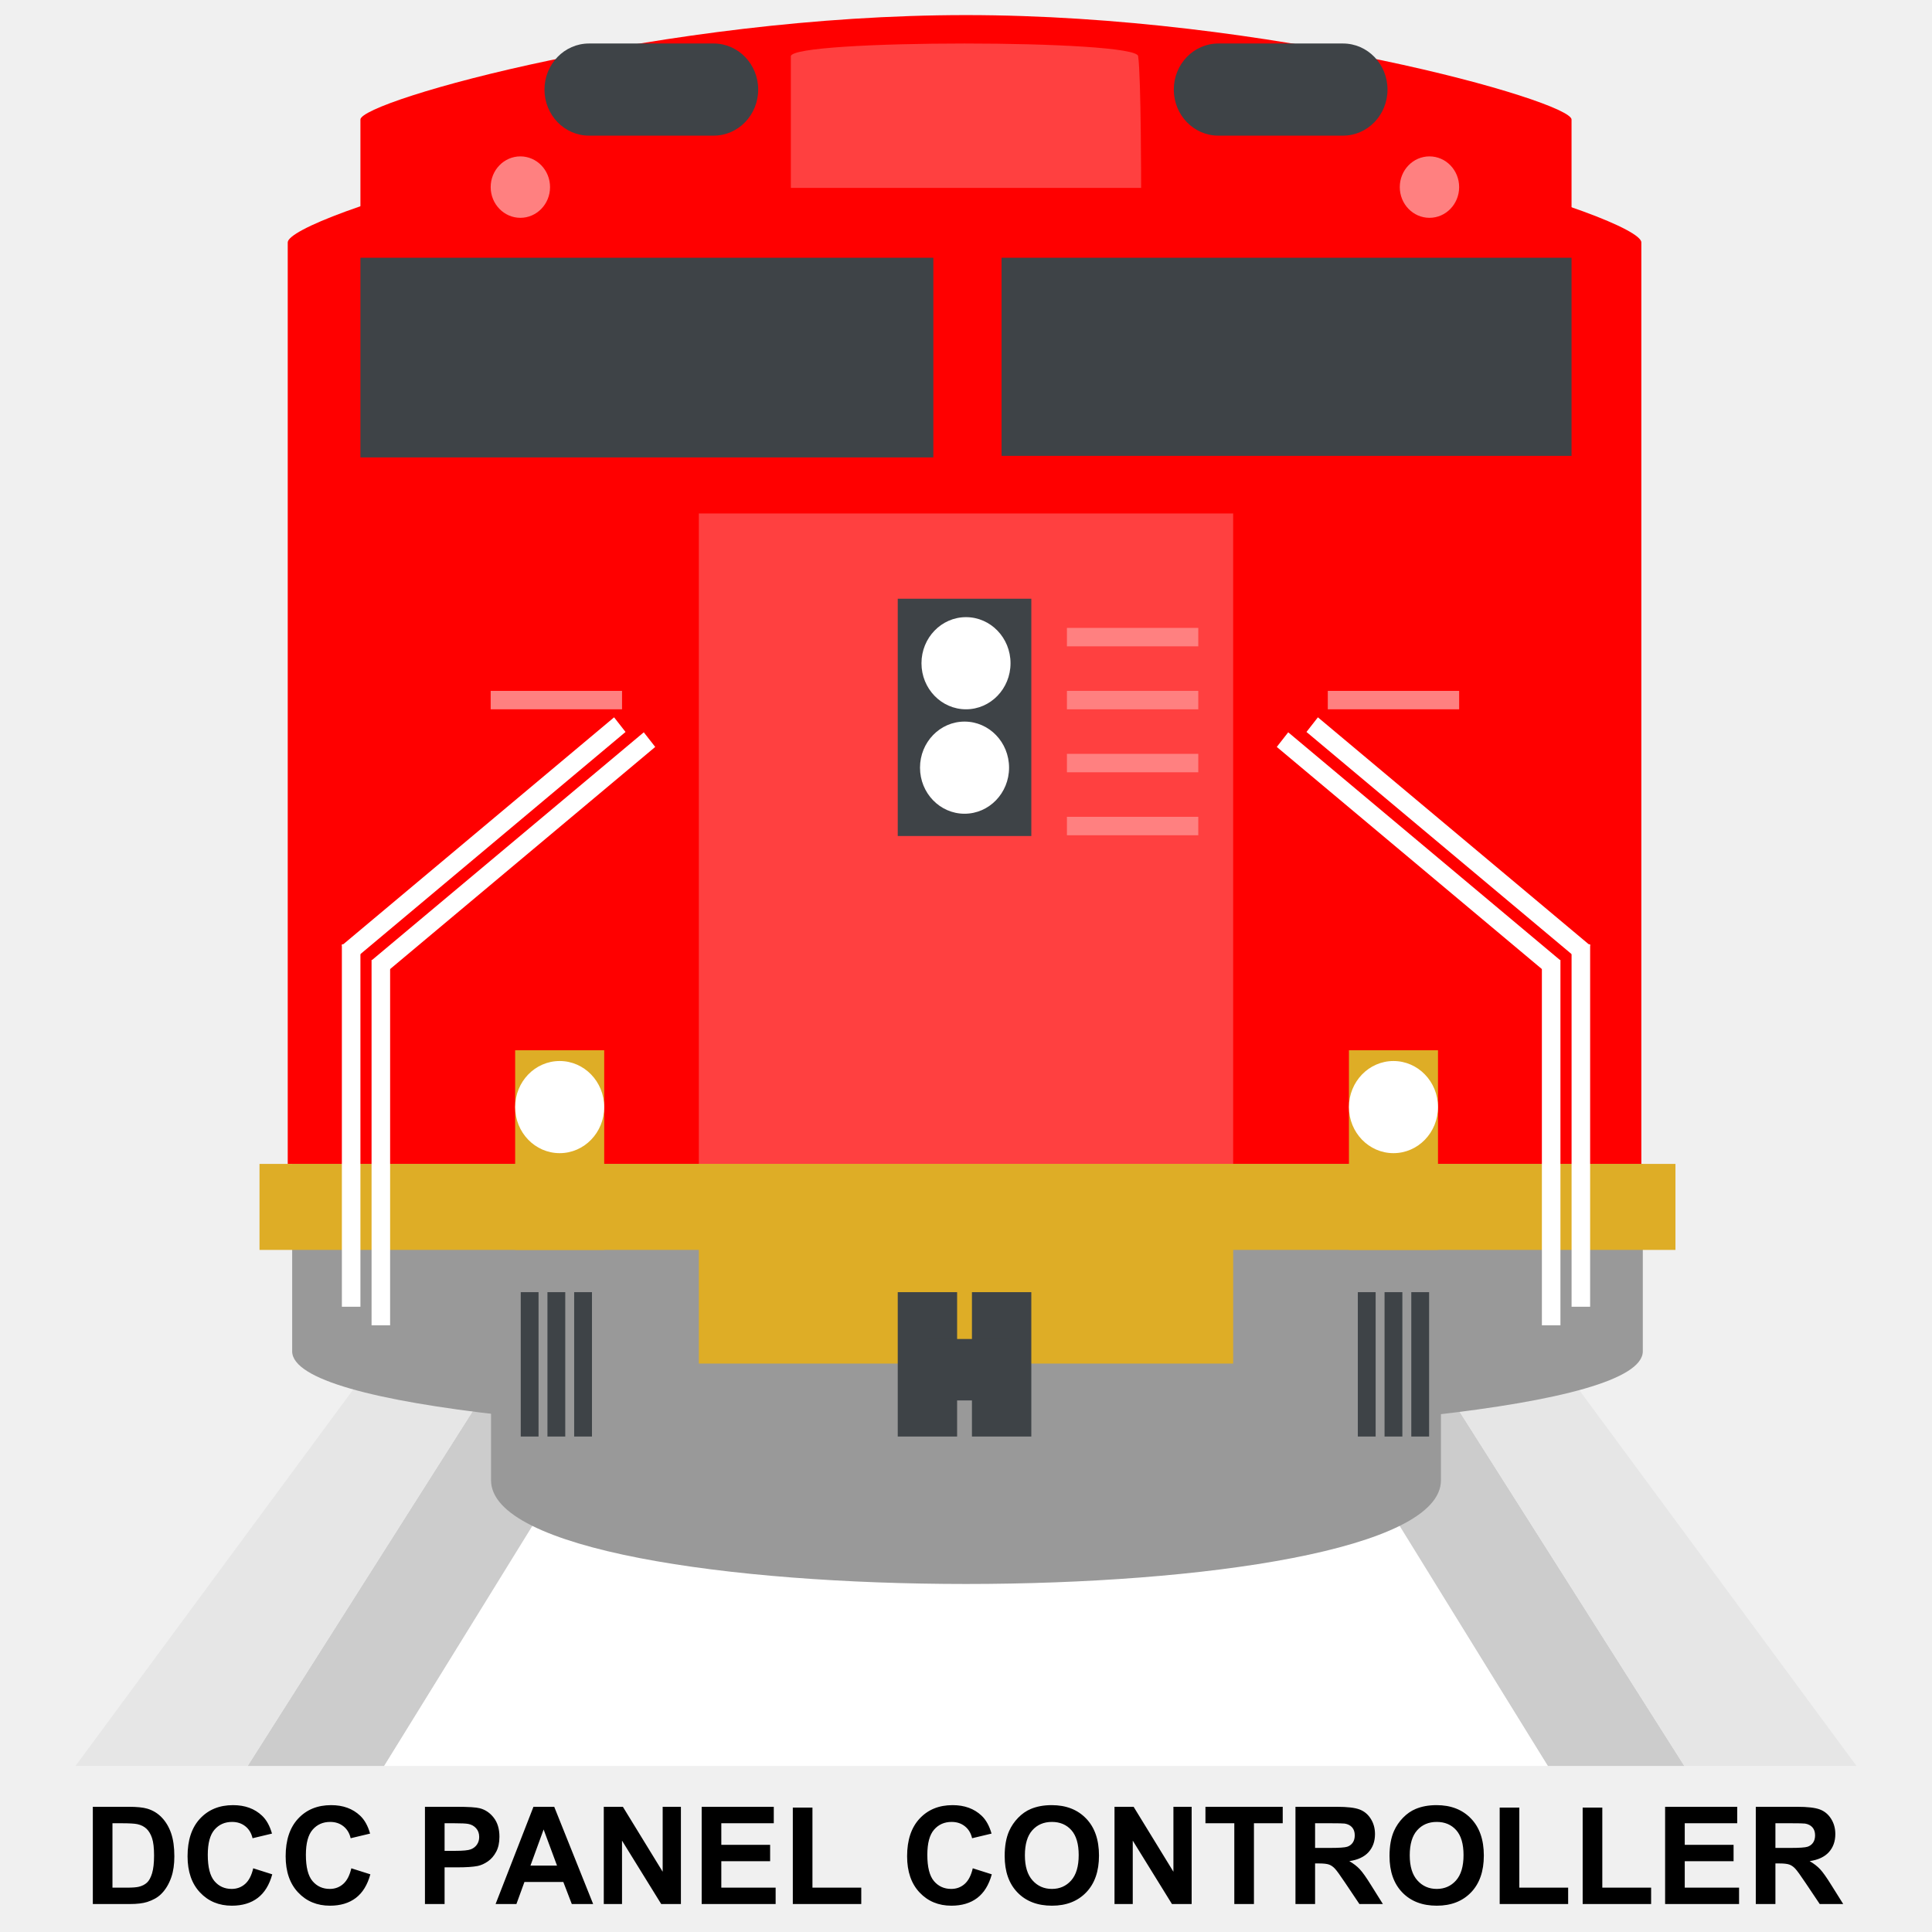
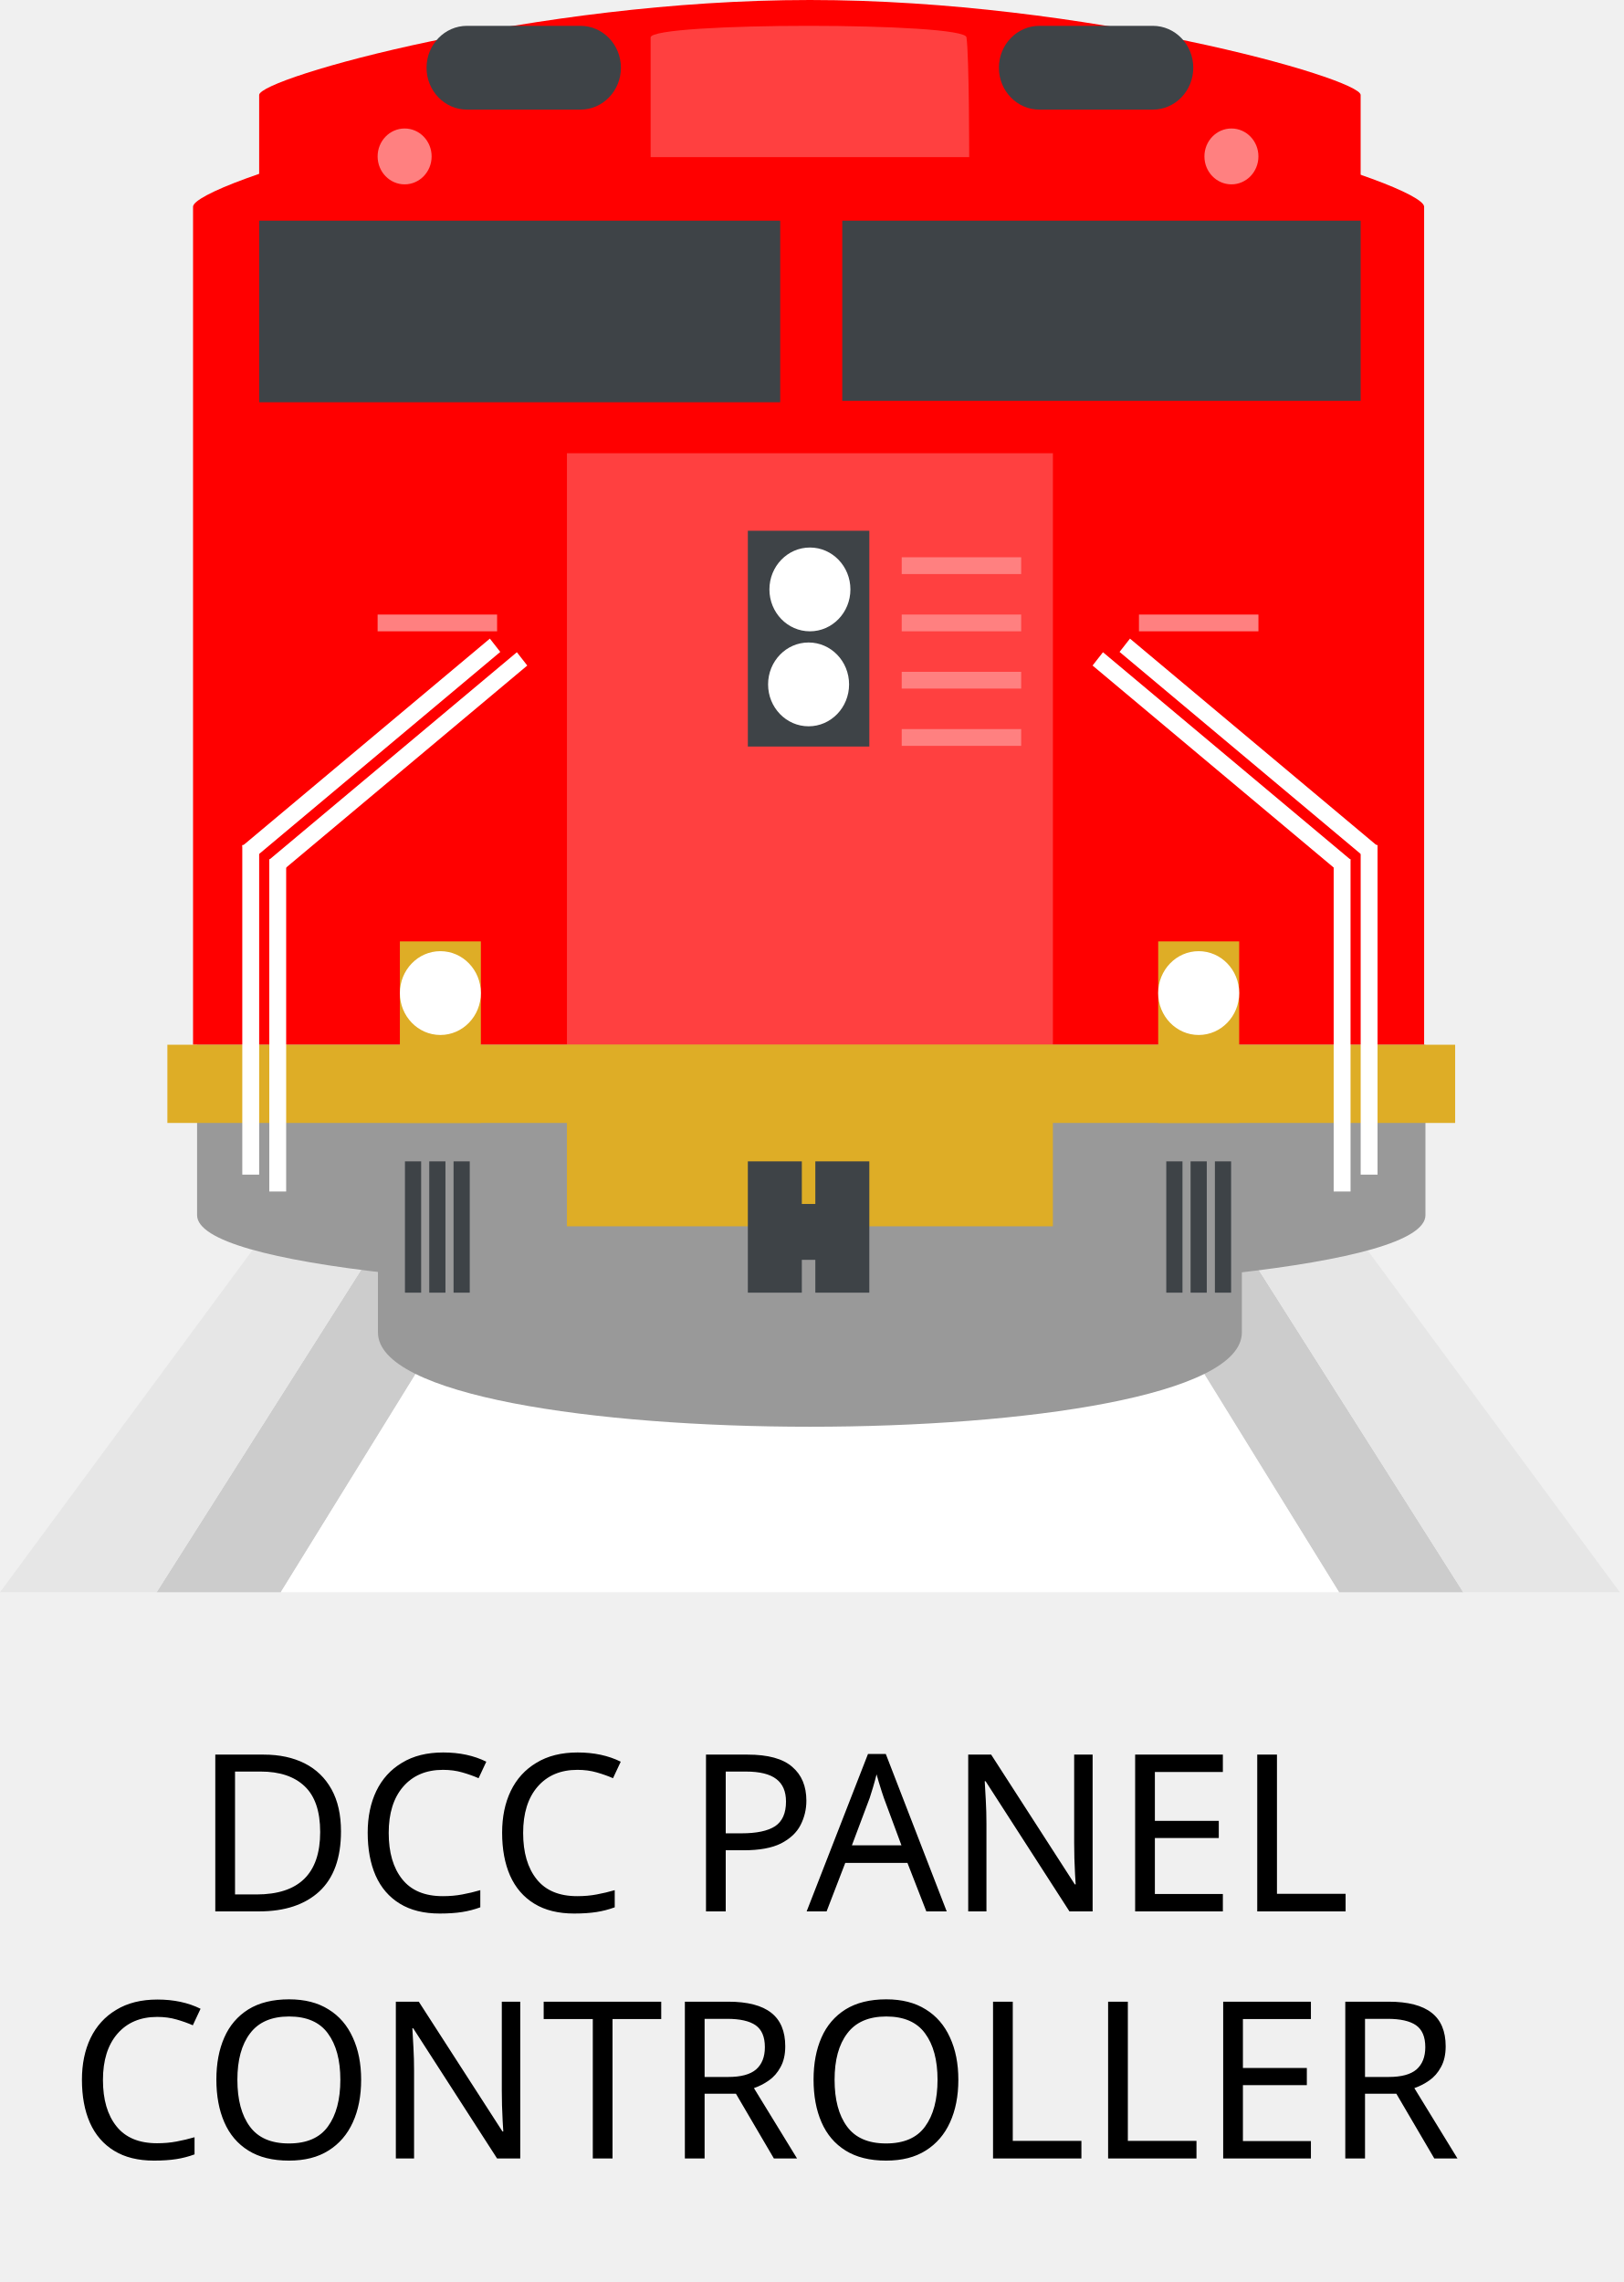
- <svg xmlns="http://www.w3.org/2000/svg" width="128" height="128" viewBox="0 0 128 128" fill="none">
-   <defs>
-     <clipPath id="clip_path_1">
-       <rect width="128" height="128" />
-     </clipPath>
-   </defs>
-   <g clip-path="url(#clip_path_1)">
-     <g transform="translate(5 1)">
-       <g>
-         <path d="M16.913 0L0 26.66L9.047 26.66L25.567 0L16.913 0Z" fill="#CCCCCC" transform="translate(11.407 89.34)" />
-         <path d="M28.32 0L19.667 0L0 26.66L11.407 26.66L28.32 0Z" fill="#E6E6E6" transform="translate(0 89.34)" />
-         <path d="M8.653 0L0 0L16.52 26.66L25.567 26.66L8.653 0Z" fill="#CCCCCC" transform="translate(81.027 89.34)" />
-         <path d="M0 0L16.913 26.66L28.32 26.66L8.653 0L0 0Z" fill="#E6E6E6" transform="translate(89.68 89.34)" />
-         <path d="M62.147 0L14.947 0L0 24.218L77.093 24.218L62.147 0Z" fill="#FFFFFF" transform="translate(20.453 91.782)" />
-         <path d="M80.24 55.354L0 55.354C0 55.354 0 6.919 0 6.919C0 5.698 20.06 0 40.12 0C60.18 0 80.24 5.698 80.24 6.919C80.24 6.919 80.24 55.354 80.24 55.354L80.24 55.354Z" fill="#FF0000" transform="translate(18.879 0)" />
-         <path d="M89.483 12.414C89.483 19.944 0 19.944 0 12.414C0 12.414 0 0 0 0L89.483 0L89.483 12.414C89.483 12.414 89.483 12.414 89.483 12.414Z" fill="#999999" transform="translate(14.357 76.112)" />
-         <path d="M62.933 15.263C62.933 24.421 0 24.421 0 15.263C0 15.263 0 0 0 0L62.933 0L62.933 15.263C62.933 15.263 62.933 15.263 62.933 15.263Z" fill="#999999" transform="translate(27.533 81.811)" />
-         <path d="M89.68 69.803L0 69.803C0 69.803 0 8.751 0 8.751C0 7.123 22.42 0 44.84 0C67.26 0 89.68 7.123 89.68 8.751C89.68 8.751 89.68 69.803 89.68 69.803L89.68 69.803Z" fill="#FF0000" transform="translate(14.063 6.309)" />
-         <g transform="translate(18.879 16.077)">
-           <rect width="37.957" height="13.228" fill="#3E4347" fill-rule="evenodd" />
-           <rect width="37.763" height="13.125" fill="#3E4347" fill-rule="evenodd" transform="translate(42.477 0)" />
-         </g>
-         <rect width="35.4" height="43.093" fill="#FF4040" fill-rule="evenodd" transform="translate(41.3 33.019)" />
-         <rect width="8.85" height="15.721" fill="#3E4347" fill-rule="evenodd" transform="translate(54.478 38.667)" />
-         <rect width="35.4" height="13.228" fill="#DEAD26" fill-rule="evenodd" transform="translate(41.3 76.112)" />
-         <rect width="3.933" height="9.565" fill="#3E4347" fill-rule="evenodd" transform="translate(54.478 84.609)" />
-         <rect width="3.933" height="9.565" fill="#3E4347" fill-rule="evenodd" transform="translate(59.394 84.609)" />
-         <rect width="93.81" height="5.698" fill="#DEAD26" fill-rule="evenodd" transform="translate(12.193 76.112)" />
-         <path d="M0 3.053C0 1.367 1.321 0 2.95 0C4.579 0 5.9 1.367 5.9 3.053C5.9 4.739 4.579 6.105 2.95 6.105C1.321 6.105 0 4.739 0 3.053Z" fill="#FFFFFF" fill-rule="evenodd" transform="translate(56.05 39.888)" />
-         <path d="M0 3.053C0 1.367 1.321 0 2.95 0C4.579 0 5.9 1.367 5.9 3.053C5.9 4.739 4.579 6.105 2.95 6.105C1.321 6.105 0 4.739 0 3.053Z" fill="#FFFFFF" fill-rule="evenodd" transform="translate(55.953 46.807)" />
-         <path d="M23.207 9.565L0 9.565C0 9.565 0 0.847 0 0.847C0 -0.282 23.01 -0.282 23.01 0.847C23.207 2.202 23.207 9.565 23.207 9.565C23.207 9.565 23.207 9.565 23.207 9.565Z" fill="#FF4040" transform="translate(47.396 1.882)" />
-         <path d="M0 2.035C0 0.911 0.881 0 1.967 0C3.053 0 3.933 0.911 3.933 2.035C3.933 3.159 3.053 4.07 1.967 4.07C0.881 4.07 0 3.159 0 2.035Z" fill="#FF8080" fill-rule="evenodd" transform="translate(27.509 9.361)" />
-         <path d="M0 2.035C0 0.911 0.881 0 1.967 0C3.053 0 3.933 0.911 3.933 2.035C3.933 3.159 3.053 4.07 1.967 4.07C0.881 4.07 0 3.159 0 2.035Z" fill="#FF8080" fill-rule="evenodd" transform="translate(87.739 9.361)" />
-         <g transform="translate(29.5 84.609)">
-           <rect width="1.18" height="9.565" fill="#3E4347" fill-rule="evenodd" />
-           <rect width="1.18" height="9.565" fill="#3E4347" fill-rule="evenodd" transform="translate(1.77 0)" />
-           <rect width="1.18" height="9.565" fill="#3E4347" fill-rule="evenodd" transform="translate(3.54 0)" />
-         </g>
-         <g transform="translate(84.96 84.609)">
-           <rect width="1.18" height="9.565" fill="#3E4347" fill-rule="evenodd" />
-           <rect width="1.18" height="9.565" fill="#3E4347" fill-rule="evenodd" transform="translate(1.77 0)" />
-           <rect width="1.18" height="9.565" fill="#3E4347" fill-rule="evenodd" transform="translate(3.542 0)" />
-         </g>
-         <rect width="5.507" height="4.07" fill="#3E4347" fill-rule="evenodd" transform="translate(56.393 87.712)" />
-         <rect width="8.703" height="1.221" fill="#FF8080" fill-rule="evenodd" transform="translate(65.687 40.6)" />
-         <rect width="8.703" height="1.221" fill="#FF8080" fill-rule="evenodd" transform="translate(65.687 44.772)" />
-         <rect width="8.703" height="1.221" fill="#FF8080" fill-rule="evenodd" transform="translate(65.687 48.944)" />
-         <rect width="8.703" height="1.221" fill="#FF8080" fill-rule="evenodd" transform="translate(65.687 53.116)" />
-         <rect width="8.703" height="1.221" fill="#FF8080" fill-rule="evenodd" transform="translate(82.97 44.772)" />
-         <rect width="8.703" height="1.221" fill="#FF8080" fill-rule="evenodd" transform="translate(27.509 44.772)" />
-         <g transform="translate(72.767 1.882)">
-           <path d="M11.209 0C12.838 0 14.159 1.367 14.159 3.053C14.159 3.053 14.159 3.053 14.159 3.053C14.159 4.739 12.838 6.105 11.209 6.105C11.209 6.105 2.95 6.105 2.95 6.105C1.321 6.105 0 4.739 0 3.053C0 3.053 0 3.053 0 3.053C0 1.367 1.321 0 2.95 0C2.95 0 11.209 0 11.209 0Z" fill="#3E4347" />
-           <path d="M11.209 0C12.838 0 14.159 1.367 14.159 3.053C14.159 3.053 14.159 3.053 14.159 3.053C14.159 4.739 12.838 6.105 11.209 6.105C11.209 6.105 2.95 6.105 2.95 6.105C1.321 6.105 0 4.739 0 3.053C0 3.053 0 3.053 0 3.053C0 1.367 1.321 0 2.95 0C2.95 0 11.209 0 11.209 0Z" fill="none" stroke-width="0" stroke="#B1001C" stroke-linejoin="round" />
-         </g>
-         <g transform="translate(31.073 1.882)">
-           <path d="M11.209 0C12.838 0 14.159 1.367 14.159 3.053C14.159 3.053 14.159 3.053 14.159 3.053C14.159 4.739 12.838 6.105 11.209 6.105C11.209 6.105 2.95 6.105 2.95 6.105C1.321 6.105 0 4.739 0 3.053C0 3.053 0 3.053 0 3.053C0 1.367 1.321 0 2.95 0C2.95 0 11.209 0 11.209 0Z" fill="#3E4347" />
-           <path d="M11.209 0C12.838 0 14.159 1.367 14.159 3.053C14.159 3.053 14.159 3.053 14.159 3.053C14.159 4.739 12.838 6.105 11.209 6.105C11.209 6.105 2.95 6.105 2.95 6.105C1.321 6.105 0 4.739 0 3.053C0 3.053 0 3.053 0 3.053C0 1.367 1.321 0 2.95 0C2.95 0 11.209 0 11.209 0Z" fill="none" stroke-width="0" stroke="#B1001C" stroke-linejoin="round" />
-         </g>
-         <rect width="5.9" height="13.228" fill="#DEAD26" fill-rule="evenodd" transform="translate(84.371 68.583)" />
-         <path d="M0 3.053C0 1.367 1.321 0 2.95 0C4.579 0 5.9 1.367 5.9 3.053C5.9 4.739 4.579 6.105 2.95 6.105C1.321 6.105 0 4.739 0 3.053Z" fill="#FFFFFF" fill-rule="evenodd" transform="translate(84.371 69.295)" />
-         <rect width="5.9" height="13.228" fill="#DEAD26" fill-rule="evenodd" transform="translate(29.13 68.583)" />
-         <path d="M0 3.053C0 1.367 1.321 0 2.95 0C4.579 0 5.9 1.367 5.9 3.053C5.9 4.739 4.579 6.105 2.95 6.105C1.321 6.105 0 4.739 0 3.053Z" fill="#FFFFFF" fill-rule="evenodd" transform="translate(29.13 69.295)" />
-         <g transform="translate(17.65 46.525)">
-           <rect width="1.229" height="24.014" fill="#FFFFFF" fill-rule="evenodd" transform="translate(0 15.036)" />
-           <rect width="1.229" height="24.199" fill="#FFFFFF" fill-rule="evenodd" transform="translate(1.967 16.081)" />
-           <path d="M0 15.113L18.035 0L18.793 0.969L0.758 16.081L0 15.113Z" fill="#FFFFFF" />
-           <path d="M0 15.113L18.035 0L18.793 0.969L0.758 16.081L0 15.113Z" fill="#FFFFFF" transform="translate(1.967 0.992)" />
-         </g>
-         <g transform="translate(79.59 46.525)">
-           <rect width="1.229" height="24.014" fill="#FFFFFF" fill-rule="evenodd" transform="translate(19.531 15.036)" />
-           <rect width="1.229" height="24.199" fill="#FFFFFF" fill-rule="evenodd" transform="translate(17.564 16.081)" />
-           <path d="M18.793 15.113L0.758 0L0 0.969L18.035 16.081L18.793 15.113Z" fill="#FFFFFF" transform="translate(1.967 0)" />
-           <path d="M18.793 15.113L0.758 0L0 0.969L18.035 16.081L18.793 15.113Z" fill="#FFFFFF" transform="translate(0 0.992)" />
+ <svg xmlns="http://www.w3.org/2000/svg" version="1.1" viewBox="28.5 29.5 118.272 166.25" width="118.272" height="166.25">
+   <defs />
+   <g id="Canvas_1" fill-opacity="1" stroke-dasharray="none" stroke-opacity="1" stroke="none" fill="none">
+     <g id="Canvas_1_Layer_1">
+       <g id="Group_68">
+         <g id="Group_69">
+           <g id="Graphic_127">
+             <path d="M 56.82 118.84 L 39.907 145.5 L 48.954 145.5 L 65.474 118.84 Z" fill="#ccc" />
+           </g>
+           <g id="Graphic_126">
+             <path d="M 56.82 118.84 L 48.167 118.84 L 28.5 145.5 L 39.907 145.5 Z" fill="#e6e6e6" />
+           </g>
+           <g id="Graphic_125">
+             <path d="M 118.18 118.84 L 109.527 118.84 L 126.047 145.5 L 135.094 145.5 Z" fill="#ccc" />
+           </g>
+           <g id="Graphic_124">
+             <path d="M 118.18 118.84 L 135.093 145.5 L 146.5 145.5 L 126.833 118.84 Z" fill="#e6e6e6" />
+           </g>
+           <g id="Graphic_123">
+             <path d="M 111.1 121.282 L 63.9 121.282 L 48.953 145.5 L 126.046 145.5 Z" fill="white" />
+           </g>
+           <g id="Graphic_122">
+             <path d="M 127.619 84.855 L 47.379 84.855 L 47.379 36.419 C 47.379 35.198 67.439 29.5 87.499 29.5 C 107.559 29.5 127.619 35.198 127.619 36.419 Z" fill="red" />
+           </g>
+           <g id="Graphic_121">
+             <path d="M 132.34 118.026 C 132.34 125.556 42.857 125.556 42.857 118.026 L 42.857 105.612 L 132.34 105.612 Z" fill="#999" />
+           </g>
+           <g id="Graphic_120">
+             <path d="M 118.966 126.574 C 118.966 135.732 56.033 135.732 56.033 126.574 L 56.033 111.311 L 118.966 111.311 Z" fill="#999" />
+           </g>
+           <g id="Graphic_119">
+             <path d="M 132.243 105.613 L 42.563 105.613 L 42.563 44.56 C 42.563 42.932 64.983 35.809 87.403 35.809 C 109.823 35.809 132.243 42.932 132.243 44.56 Z" fill="red" />
+           </g>
+           <g id="Group_116">
+             <g id="Graphic_118">
+               <rect x="47.379" y="45.577" width="37.957" height="13.228" fill="#3e4347" />
+             </g>
+             <g id="Graphic_117">
+               <rect x="89.856" y="45.577" width="37.763" height="13.125" fill="#3e4347" />
+             </g>
+           </g>
+           <g id="Graphic_115">
+             <rect x="69.8" y="62.519" width="35.4" height="43.093" fill="#ff4040" />
+           </g>
+           <g id="Graphic_114">
+             <rect x="82.978" y="68.167" width="8.85" height="15.721" fill="#3e4347" />
+           </g>
+           <g id="Graphic_113">
+             <rect x="69.8" y="105.612" width="35.4" height="13.228" fill="#dead26" />
+           </g>
+           <g id="Graphic_112">
+             <rect x="82.978" y="114.109" width="3.933" height="9.565" fill="#3e4347" />
+           </g>
+           <g id="Graphic_111">
+             <rect x="87.894" y="114.109" width="3.933" height="9.565" fill="#3e4347" />
+           </g>
+           <g id="Graphic_110">
+             <rect x="40.693" y="105.612" width="93.81" height="5.698" fill="#dead26" />
+           </g>
+           <g id="Graphic_109">
+             <path d="M 84.55 72.441 C 84.55 70.755 85.871 69.388 87.5 69.388 C 89.129 69.388 90.45 70.755 90.45 72.441 C 90.45 74.127 89.129 75.493 87.5 75.493 C 85.871 75.493 84.55 74.127 84.55 72.441 Z" fill="white" />
+           </g>
+           <g id="Graphic_108">
+             <ellipse cx="87.403" cy="79.36" rx="2.95" ry="3.053" fill="white" />
+           </g>
+           <g id="Graphic_107">
+             <path d="M 99.103 40.947 L 75.896 40.947 L 75.896 32.229 C 75.896 31.1 98.906 31.1 98.906 32.229 C 99.103 33.584 99.103 40.947 99.103 40.947 Z" fill="#ff4040" />
+           </g>
+           <g id="Graphic_106">
+             <path d="M 56.009 40.896 C 56.009 39.772 56.89 38.861 57.976 38.861 C 59.062 38.861 59.942 39.772 59.942 40.896 C 59.942 42.02 59.062 42.931 57.976 42.931 C 56.89 42.931 56.009 42.02 56.009 40.896 Z" fill="#ff8080" />
+           </g>
+           <g id="Graphic_105">
+             <path d="M 116.239 40.896 C 116.239 39.772 117.12 38.861 118.206 38.861 C 119.292 38.861 120.172 39.772 120.172 40.896 C 120.172 42.02 119.292 42.931 118.206 42.931 C 117.12 42.931 116.239 42.02 116.239 40.896 Z" fill="#ff8080" />
+           </g>
+           <g id="Group_101">
+             <g id="Graphic_104">
+               <rect x="58" y="114.109" width="1.18" height="9.565" fill="#3e4347" />
+             </g>
+             <g id="Graphic_103">
+               <rect x="59.77" y="114.109" width="1.18" height="9.565" fill="#3e4347" />
+             </g>
+             <g id="Graphic_102">
+               <rect x="61.54" y="114.109" width="1.18" height="9.565" fill="#3e4347" />
+             </g>
+           </g>
+           <g id="Group_97">
+             <g id="Graphic_100">
+               <rect x="113.46" y="114.109" width="1.18" height="9.565" fill="#3e4347" />
+             </g>
+             <g id="Graphic_99">
+               <rect x="115.23" y="114.109" width="1.18" height="9.565" fill="#3e4347" />
+             </g>
+             <g id="Graphic_98">
+               <rect x="117.002" y="114.109" width="1.18" height="9.565" fill="#3e4347" />
+             </g>
+           </g>
+           <g id="Graphic_96">
+             <rect x="84.893" y="117.212" width="5.507" height="4.07" fill="#3e4347" />
+           </g>
+           <g id="Graphic_95">
+             <rect x="94.187" y="70.1" width="8.703" height="1.221" fill="#ff8080" />
+           </g>
+           <g id="Graphic_94">
+             <rect x="94.187" y="74.272" width="8.703" height="1.221" fill="#ff8080" />
+           </g>
+           <g id="Graphic_93">
+             <rect x="94.187" y="78.444" width="8.703" height="1.221" fill="#ff8080" />
+           </g>
+           <g id="Graphic_92">
+             <rect x="94.187" y="82.616" width="8.703" height="1.221" fill="#ff8080" />
+           </g>
+           <g id="Graphic_91">
+             <rect x="111.47" y="74.272" width="8.703" height="1.221" fill="#ff8080" />
+           </g>
+           <g id="Graphic_90">
+             <rect x="56.009" y="74.272" width="8.703" height="1.221" fill="#ff8080" />
+           </g>
+           <g id="Group_87">
+             <g id="Graphic_89">
+               <path d="M 112.476 31.382 C 114.106 31.382 115.426 32.749 115.426 34.435 C 115.426 36.121 114.106 37.487 112.476 37.487 L 104.217 37.487 C 102.588 37.487 101.267 36.121 101.267 34.435 C 101.267 32.749 102.588 31.382 104.217 31.382 Z" fill="#3e4347" />
+             </g>
+             <g id="Graphic_88">
+               <path d="M 112.476 31.382 C 114.106 31.382 115.426 32.749 115.426 34.435 C 115.426 36.121 114.106 37.487 112.476 37.487 L 104.217 37.487 C 102.588 37.487 101.267 36.121 101.267 34.435 C 101.267 32.749 102.588 31.382 104.217 31.382 Z" stroke="#b1001c" stroke-linecap="butt" stroke-linejoin="round" stroke-width="0" />
+             </g>
+           </g>
+           <g id="Group_84">
+             <g id="Graphic_86">
+               <path d="M 70.782 31.382 C 72.412 31.382 73.732 32.749 73.732 34.435 C 73.732 36.121 72.412 37.487 70.782 37.487 L 62.523 37.487 C 60.894 37.487 59.573 36.121 59.573 34.435 C 59.573 32.749 60.894 31.382 62.523 31.382 Z" fill="#3e4347" />
+             </g>
+             <g id="Graphic_85">
+               <path d="M 70.782 31.382 C 72.412 31.382 73.732 32.749 73.732 34.435 C 73.732 36.121 72.412 37.487 70.782 37.487 L 62.523 37.487 C 60.894 37.487 59.573 36.121 59.573 34.435 C 59.573 32.749 60.894 31.382 62.523 31.382 Z" stroke="#b1001c" stroke-linecap="butt" stroke-linejoin="round" stroke-width="0" />
+             </g>
+           </g>
+           <g id="Graphic_83">
+             <rect x="112.871" y="98.083" width="5.9" height="13.228" fill="#dead26" />
+           </g>
+           <g id="Graphic_82">
+             <ellipse cx="115.821" cy="101.848" rx="2.95" ry="3.053" fill="white" />
+           </g>
+           <g id="Graphic_81">
+             <rect x="57.63" y="98.083" width="5.9" height="13.228" fill="#dead26" />
+           </g>
+           <g id="Graphic_80">
+             <ellipse cx="60.58" cy="101.848" rx="2.95" ry="3.053" fill="white" />
+           </g>
+           <g id="Group_75">
+             <g id="Graphic_79">
+               <rect x="46.15" y="91.061" width="1.229" height="24.014" fill="white" />
+             </g>
+             <g id="Graphic_78">
+               <rect x="48.117" y="92.106" width="1.229" height="24.199" fill="white" />
+             </g>
+             <g id="Graphic_77">
+               <path d="M 46.15 91.138 L 64.185 76.025 L 64.943 76.994 L 46.908 92.106 Z" fill="white" />
+             </g>
+             <g id="Graphic_76">
+               <path d="M 48.117 92.13 L 66.152 77.017 L 66.91 77.986 L 48.875 93.098 Z" fill="white" />
+             </g>
+           </g>
+           <g id="Group_70">
+             <g id="Graphic_74">
+               <rect x="127.621" y="91.061" width="1.229" height="24.014" fill="white" />
+             </g>
+             <g id="Graphic_73">
+               <rect x="125.654" y="92.106" width="1.229" height="24.199" fill="white" />
+             </g>
+             <g id="Graphic_72">
+               <path d="M 128.85 91.138 L 110.815 76.025 L 110.057 76.994 L 128.092 92.106 Z" fill="white" />
+             </g>
+             <g id="Graphic_71">
+               <path d="M 126.883 92.13 L 108.848 77.017 L 108.09 77.986 L 126.125 93.098 Z" fill="white" />
+             </g>
+           </g>
        </g>
      </g>
+       <g id="Graphic_128">
+         <text transform="translate(33.5 154.7502)" fill="black">
+           <tspan font-family="American Typewriter" font-size="16" fill="black" x="9.136" y="14" xml:space="preserve">DCC PANEL</tspan>
+           <tspan font-family="American Typewriter" font-size="16" fill="black" x="42632564e-20" y="32" xml:space="preserve">CONTROLLER</tspan>
+         </text>
+       </g>
    </g>
-     <path d="M0.65 1.705L3.028 1.705Q3.832 1.705 4.254 1.828Q4.821 1.995 5.225 2.421Q5.629 2.848 5.84 3.465Q6.051 4.083 6.051 4.988Q6.051 5.783 5.854 6.359Q5.612 7.062 5.164 7.497Q4.825 7.827 4.25 8.011Q3.819 8.147 3.098 8.147L0.65 8.147L0.65 1.705ZM1.951 2.795L1.951 7.062L2.922 7.062Q3.467 7.062 3.709 7Q4.025 6.921 4.234 6.732Q4.443 6.543 4.575 6.111Q4.707 5.678 4.707 4.931Q4.707 4.184 4.575 3.784Q4.443 3.384 4.206 3.16Q3.968 2.936 3.604 2.856Q3.331 2.795 2.536 2.795L1.951 2.795ZM11.276 5.779L12.538 6.179Q12.248 7.233 11.573 7.745Q10.898 8.257 9.861 8.257Q8.578 8.257 7.752 7.381Q6.926 6.504 6.926 4.983Q6.926 3.375 7.756 2.485Q8.587 1.595 9.94 1.595Q11.123 1.595 11.861 2.294Q12.3 2.707 12.52 3.48L11.232 3.788Q11.118 3.287 10.756 2.997Q10.393 2.707 9.875 2.707Q9.158 2.707 8.712 3.221Q8.266 3.735 8.266 4.887Q8.266 6.108 8.706 6.627Q9.145 7.146 9.848 7.146Q10.367 7.146 10.74 6.816Q11.114 6.486 11.276 5.779ZM17.776 5.779L19.037 6.179Q18.747 7.233 18.073 7.745Q17.398 8.257 16.361 8.257Q15.078 8.257 14.252 7.381Q13.425 6.504 13.425 4.983Q13.425 3.375 14.256 2.485Q15.086 1.595 16.44 1.595Q17.622 1.595 18.36 2.294Q18.8 2.707 19.02 3.48L17.732 3.788Q17.618 3.287 17.255 2.997Q16.893 2.707 16.374 2.707Q15.658 2.707 15.212 3.221Q14.766 3.735 14.766 4.887Q14.766 6.108 15.205 6.627Q15.645 7.146 16.348 7.146Q16.866 7.146 17.24 6.816Q17.613 6.486 17.776 5.779ZM22.654 8.147L22.654 1.705L24.741 1.705Q25.928 1.705 26.288 1.802Q26.842 1.947 27.215 2.432Q27.589 2.918 27.589 3.687Q27.589 4.28 27.373 4.685Q27.158 5.089 26.826 5.32Q26.495 5.55 26.152 5.625Q25.686 5.717 24.803 5.717L23.955 5.717L23.955 8.147L22.654 8.147ZM23.955 2.795L23.955 4.623L24.666 4.623Q25.436 4.623 25.695 4.522Q25.954 4.421 26.101 4.206Q26.248 3.99 26.248 3.705Q26.248 3.353 26.042 3.125Q25.835 2.896 25.519 2.839Q25.286 2.795 24.583 2.795L23.955 2.795ZM33.798 8.147L32.383 8.147L31.821 6.684L29.246 6.684L28.714 8.147L27.334 8.147L29.843 1.705L31.219 1.705L33.798 8.147ZM31.403 5.599L30.516 3.208L29.645 5.599L31.403 5.599ZM34.502 8.147L34.502 1.705L35.767 1.705L38.404 6.007L38.404 1.705L39.612 1.705L39.612 8.147L38.307 8.147L35.71 3.946L35.71 8.147L34.502 8.147ZM40.988 8.147L40.988 1.705L45.765 1.705L45.765 2.795L42.289 2.795L42.289 4.223L45.523 4.223L45.523 5.309L42.289 5.309L42.289 7.062L45.888 7.062L45.888 8.147L40.988 8.147ZM47.026 8.147L47.026 1.758L48.327 1.758L48.327 7.062L51.561 7.062L51.561 8.147L47.026 8.147ZM58.948 5.779L60.209 6.179Q59.919 7.233 59.245 7.745Q58.57 8.257 57.533 8.257Q56.25 8.257 55.424 7.381Q54.598 6.504 54.598 4.983Q54.598 3.375 55.428 2.485Q56.259 1.595 57.612 1.595Q58.794 1.595 59.533 2.294Q59.972 2.707 60.192 3.48L58.904 3.788Q58.79 3.287 58.428 2.997Q58.065 2.707 57.546 2.707Q56.83 2.707 56.384 3.221Q55.938 3.735 55.938 4.887Q55.938 6.108 56.377 6.627Q56.817 7.146 57.52 7.146Q58.039 7.146 58.412 6.816Q58.786 6.486 58.948 5.779ZM61.062 4.966Q61.062 3.981 61.356 3.313Q61.576 2.821 61.956 2.43Q62.336 2.039 62.789 1.85Q63.391 1.595 64.178 1.595Q65.602 1.595 66.456 2.479Q67.311 3.362 67.311 4.935Q67.311 6.495 66.463 7.376Q65.615 8.257 64.195 8.257Q62.758 8.257 61.91 7.381Q61.062 6.504 61.062 4.966ZM62.402 4.922Q62.402 6.016 62.908 6.581Q63.413 7.146 64.191 7.146Q64.969 7.146 65.468 6.585Q65.966 6.025 65.966 4.904Q65.966 3.797 65.481 3.252Q64.995 2.707 64.191 2.707Q63.387 2.707 62.895 3.259Q62.402 3.81 62.402 4.922ZM68.339 8.147L68.339 1.705L69.605 1.705L72.242 6.007L72.242 1.705L73.45 1.705L73.45 8.147L72.145 8.147L69.548 3.946L69.548 8.147L68.339 8.147ZM76.276 8.147L76.276 2.795L74.364 2.795L74.364 1.705L79.484 1.705L79.484 2.795L77.577 2.795L77.577 8.147L76.276 8.147ZM80.328 8.147L80.328 1.705L83.065 1.705Q84.098 1.705 84.566 1.879Q85.034 2.052 85.315 2.496Q85.597 2.94 85.597 3.511Q85.597 4.236 85.17 4.709Q84.744 5.181 83.896 5.304Q84.318 5.55 84.593 5.845Q84.867 6.139 85.333 6.891L86.12 8.147L84.564 8.147L83.624 6.746Q83.123 5.994 82.938 5.799Q82.753 5.603 82.547 5.531Q82.34 5.458 81.892 5.458L81.628 5.458L81.628 8.147L80.328 8.147ZM81.628 4.43L82.591 4.43Q83.527 4.43 83.76 4.351Q83.993 4.271 84.124 4.078Q84.256 3.885 84.256 3.595Q84.256 3.27 84.083 3.07Q83.909 2.87 83.593 2.817Q83.435 2.795 82.644 2.795L81.628 2.795L81.628 4.43ZM86.559 4.966Q86.559 3.981 86.853 3.313Q87.073 2.821 87.453 2.43Q87.834 2.039 88.286 1.85Q88.888 1.595 89.675 1.595Q91.099 1.595 91.953 2.479Q92.808 3.362 92.808 4.935Q92.808 6.495 91.96 7.376Q91.112 8.257 89.692 8.257Q88.255 8.257 87.407 7.381Q86.559 6.504 86.559 4.966ZM87.899 4.922Q87.899 6.016 88.405 6.581Q88.91 7.146 89.688 7.146Q90.466 7.146 90.965 6.585Q91.463 6.025 91.463 4.904Q91.463 3.797 90.978 3.252Q90.492 2.707 89.688 2.707Q88.884 2.707 88.392 3.259Q87.899 3.81 87.899 4.922ZM93.858 8.147L93.858 1.758L95.159 1.758L95.159 7.062L98.394 7.062L98.394 8.147L93.858 8.147ZM99.356 8.147L99.356 1.758L100.657 1.758L100.657 7.062L103.891 7.062L103.891 8.147L99.356 8.147ZM104.818 8.147L104.818 1.705L109.595 1.705L109.595 2.795L106.119 2.795L106.119 4.223L109.354 4.223L109.354 5.309L106.119 5.309L106.119 7.062L109.718 7.062L109.718 8.147L104.818 8.147ZM110.826 8.147L110.826 1.705L113.563 1.705Q114.596 1.705 115.064 1.879Q115.532 2.052 115.813 2.496Q116.095 2.94 116.095 3.511Q116.095 4.236 115.668 4.709Q115.242 5.181 114.394 5.304Q114.816 5.55 115.091 5.845Q115.365 6.139 115.831 6.891L116.618 8.147L115.062 8.147L114.122 6.746Q113.621 5.994 113.436 5.799Q113.251 5.603 113.045 5.531Q112.838 5.458 112.39 5.458L112.126 5.458L112.126 8.147L110.826 8.147ZM112.126 4.43L113.089 4.43Q114.025 4.43 114.258 4.351Q114.491 4.271 114.623 4.078Q114.754 3.885 114.754 3.595Q114.754 3.27 114.581 3.07Q114.407 2.87 114.091 2.817Q113.933 2.795 113.142 2.795L112.126 2.795L112.126 4.43Z" fill="#000000" transform="translate(5.5 118)" />
  </g>
</svg>
